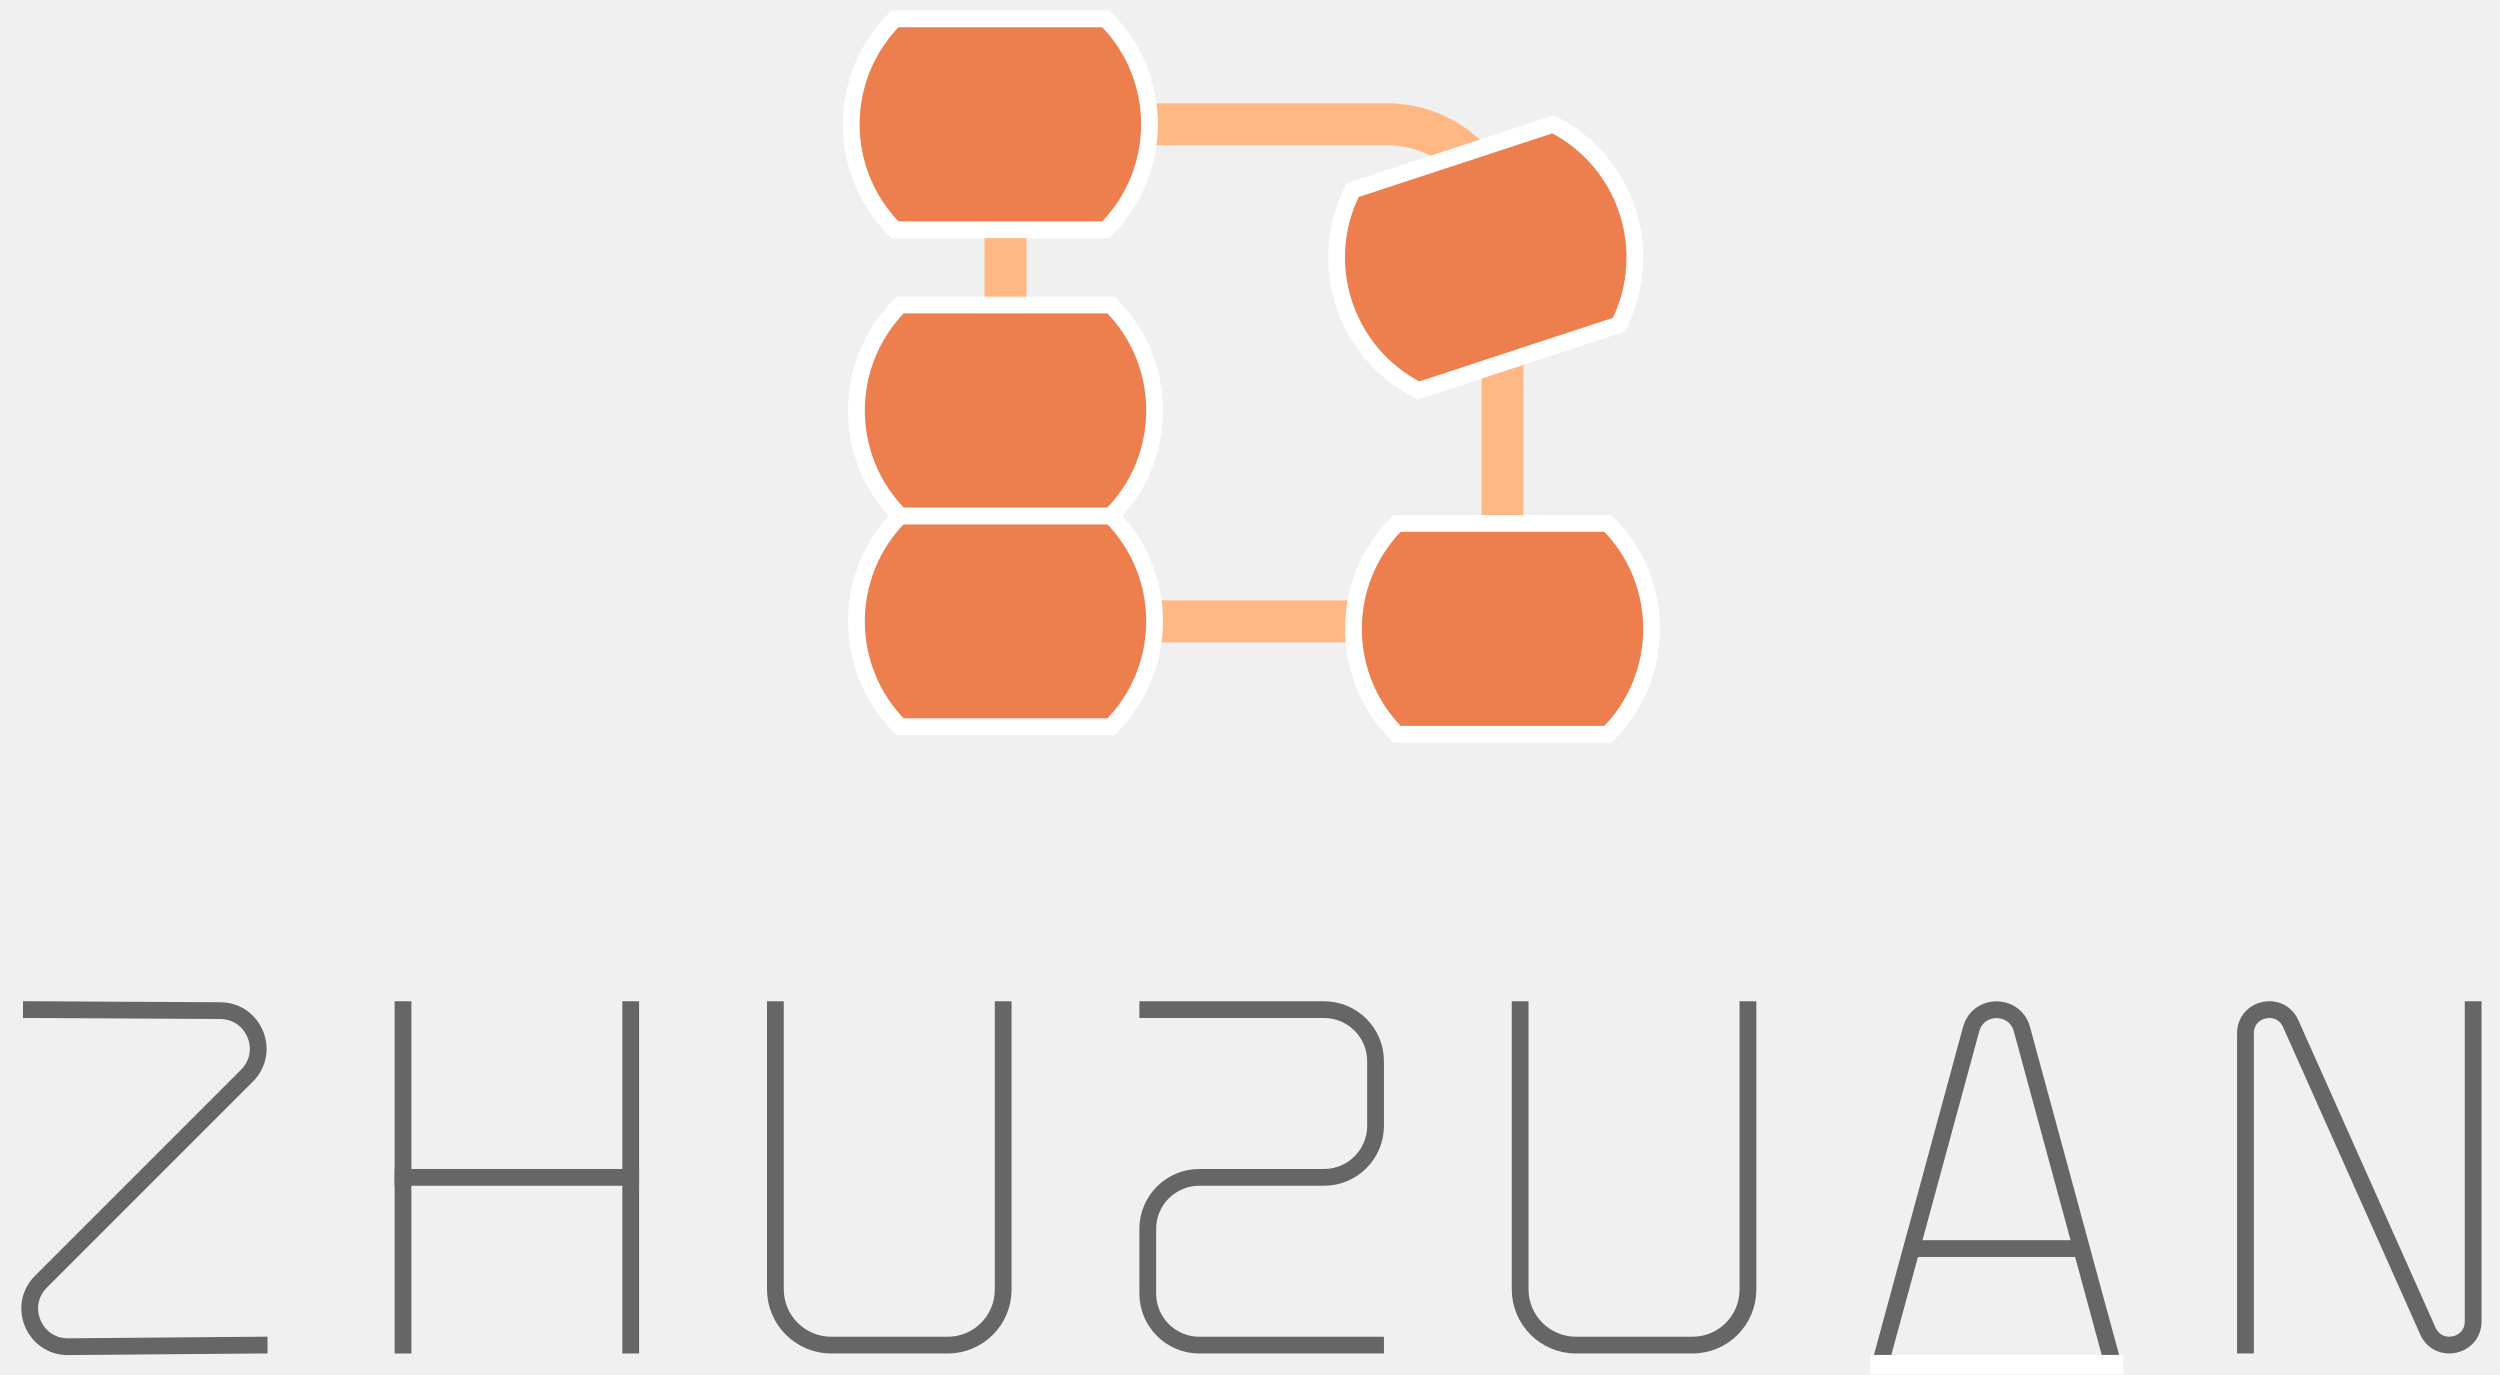
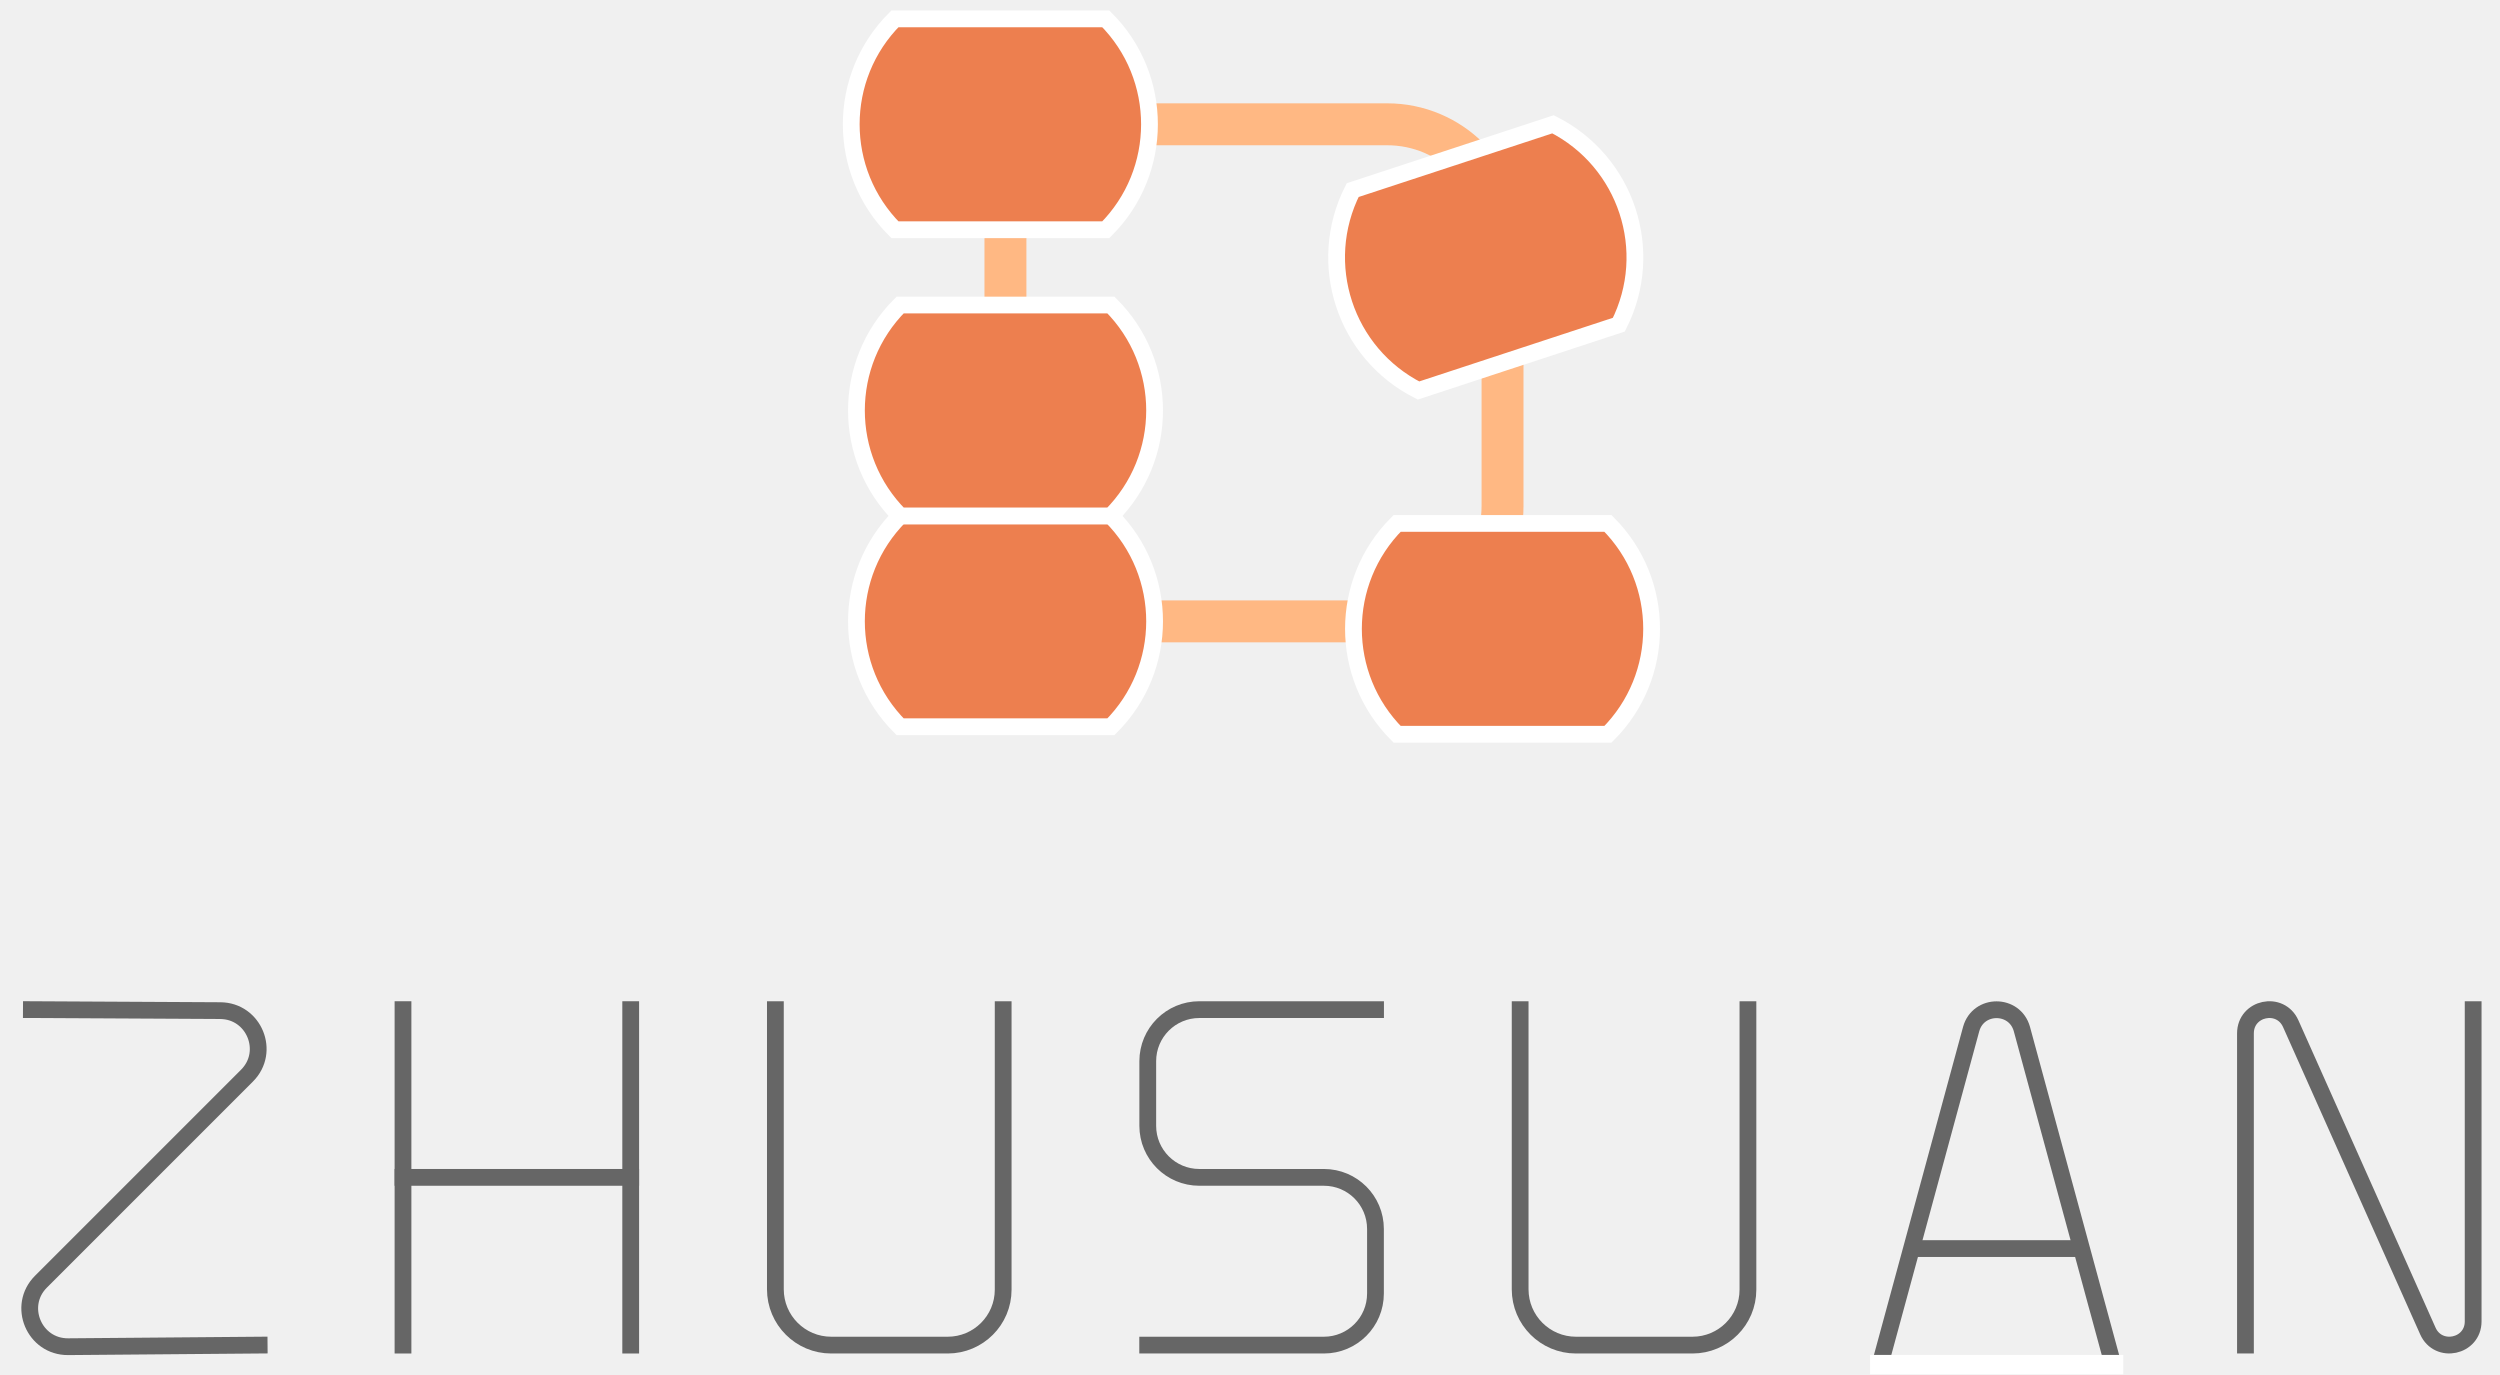
<svg xmlns="http://www.w3.org/2000/svg" version="1.1" id="图层_1" x="0px" y="0px" viewBox="0 0 298.08 163.86" style="enable-background:new 0 0 298.08 163.86;" xml:space="preserve">
  <style type="text/css">
	.st0{fill:none;stroke:#FFB883;stroke-width:5;stroke-miterlimit:10;}
	.st1{fill:#ED7F4F;stroke:#FFFFFF;stroke-width:2;stroke-miterlimit:10;}
	.st2{fill:none;stroke:#666666;stroke-width:2;stroke-linecap:square;stroke-miterlimit:10;}
	.st3{fill:none;stroke:#666666;stroke-width:2;stroke-miterlimit:10;}
	.st4{fill:#FFFFFF;}
</style>
  <g>
    <path class="st0" d="M165.4,74.09h-31.77c-7.59,0-13.75-6.16-13.75-13.75V28.57c0-7.59,6.16-13.75,13.75-13.75h31.77   c7.59,0,13.75,6.16,13.75,13.75v31.77C179.15,67.93,173,74.09,165.4,74.09z" />
    <path class="st1" d="M131.85,2.25c6.94,6.94,6.94,18.2,0,25.14H106.7c-6.94-6.94-6.94-18.2,0-25.14H131.85z" />
    <path class="st1" d="M132.46,61.51c6.94,6.94,6.94,18.2,0,25.14h-25.14c-6.94-6.94-6.94-18.2,0-25.14H132.46z" />
    <path class="st1" d="M132.46,36.37c6.94,6.94,6.94,18.2,0,25.14h-25.14c-6.94-6.94-6.94-18.2,0-25.14H132.46z" />
    <path class="st1" d="M191.72,62.41c6.94,6.94,6.94,18.2,0,25.14h-25.14c-6.94-6.94-6.94-18.2,0-25.14H191.72z" />
    <path class="st1" d="M185.17,14.82c8.76,4.43,12.28,15.12,7.85,23.89l-23.89,7.85c-8.76-4.43-12.28-15.12-7.85-23.89L185.17,14.82z   " />
  </g>
  <g>
    <g>
      <polyline class="st2" points="48.05,120.38 48.05,140.38 48.05,160.38   " />
      <polyline class="st2" points="75.2,120.38 75.2,140.38 75.2,160.38   " />
      <line class="st2" x1="48.05" y1="140.38" x2="75.2" y2="140.38" />
    </g>
    <path class="st2" d="M92.45,120.38v33.34c0,3.68,2.98,6.66,6.66,6.66H113c3.65,0,6.61-2.96,6.61-6.61v-33.39" />
    <path class="st2" d="M181.25,120.38v33.34c0,3.68,2.98,6.66,6.66,6.66h13.89c3.65,0,6.61-2.96,6.61-6.61v-33.39" />
    <path class="st2" d="M267.73,160.38v-37.17c0-3.05,4.16-3.94,5.4-1.15l16.35,36.64c1.24,2.78,5.4,1.9,5.4-1.15v-37.17" />
    <path class="st2" d="M3.74,120.38l22.52,0.12c4.03,0.02,6.04,4.9,3.19,7.75l-12.13,12.13L4.88,152.82   c-2.87,2.87-0.81,7.78,3.25,7.75l22.77-0.19" />
-     <path class="st2" d="M136.85,120.38h21.01c3.4,0,6.15,2.75,6.15,6.15v7.7c0,3.4-2.75,6.15-6.15,6.15H143   c-3.4,0-6.15,2.75-6.15,6.15v7.7c0,3.4,2.75,6.15,6.15,6.15h21.01" />
+     <path class="st2" d="M164.01,120.38H143c-3.4,0-6.15,2.75-6.15,6.15v7.7c0,3.4,2.75,6.15,6.15,6.15h14.85   c3.4,0,6.15,2.75,6.15,6.15v7.7c0,3.4-2.75,6.15-6.15,6.15h-21.01" />
    <g>
      <g>
        <path class="st2" d="M224.47,161.55l10.56-38.87c0.86-3.05,5.18-3.05,6.04,0l10.56,38.87" />
        <line class="st3" x1="227.69" y1="148.87" x2="248.4" y2="148.87" />
      </g>
      <rect x="222.97" y="161.55" class="st4" width="30.19" height="2.31" />
    </g>
  </g>
</svg>
